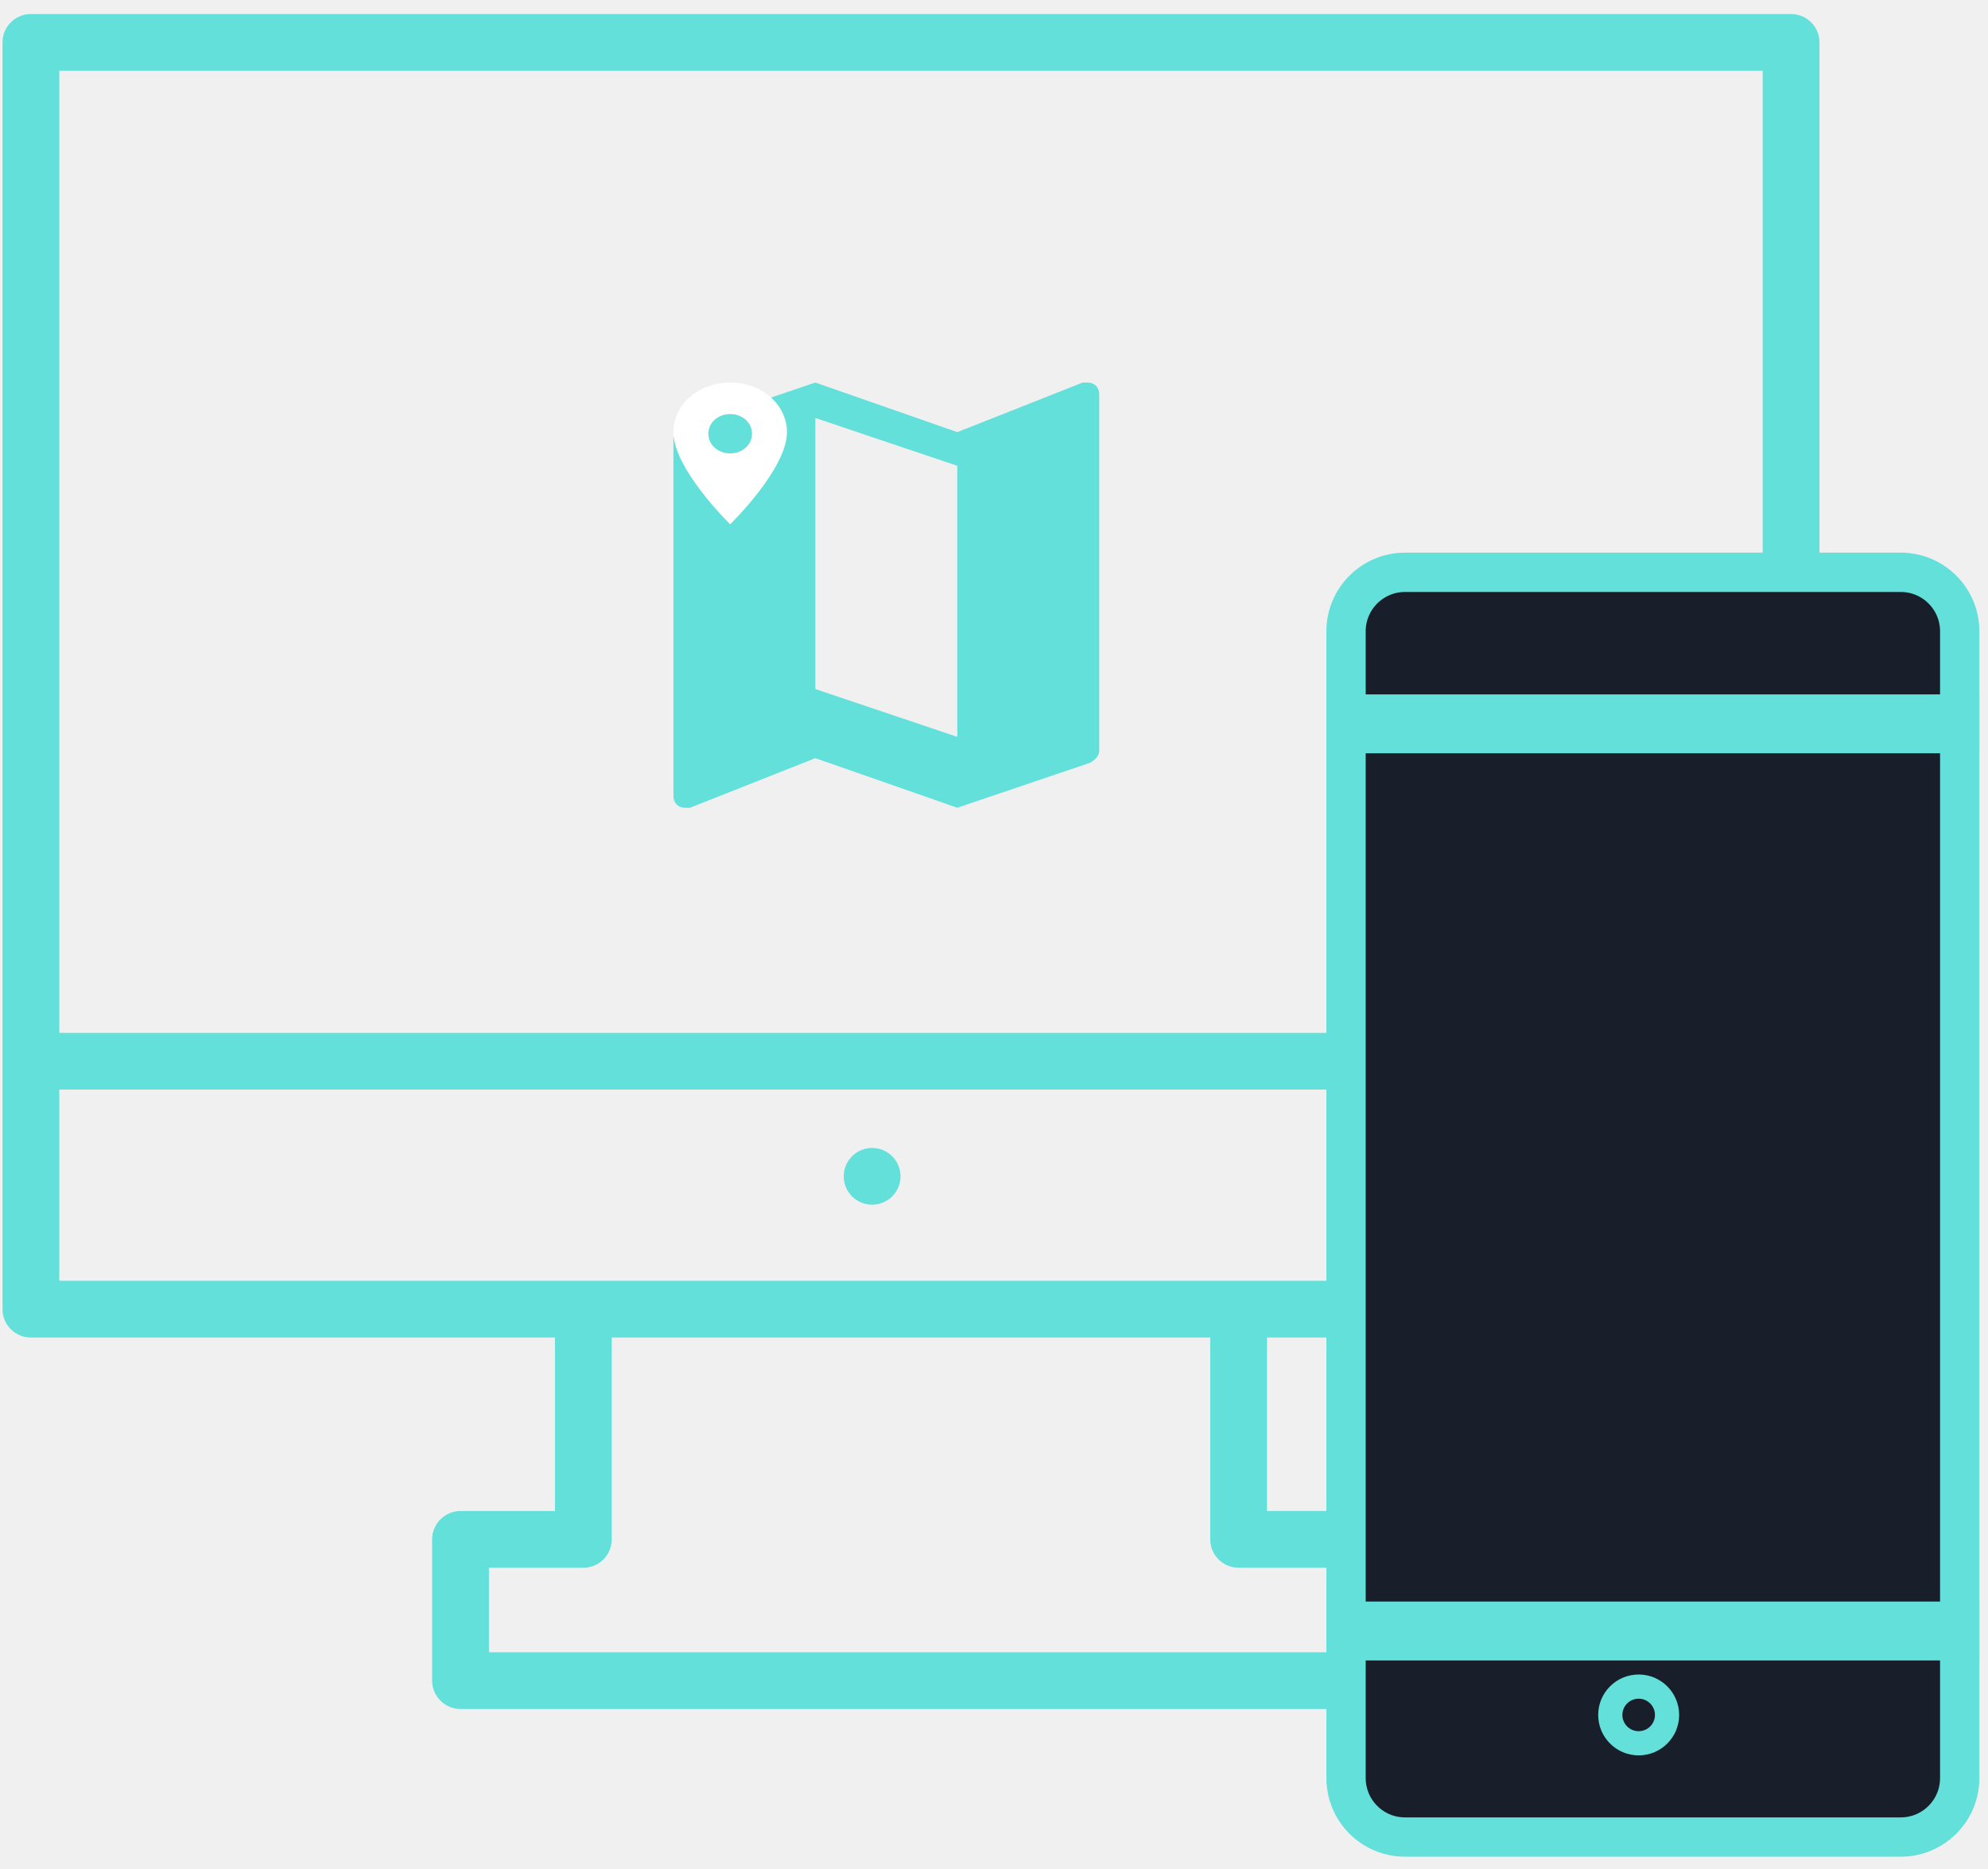
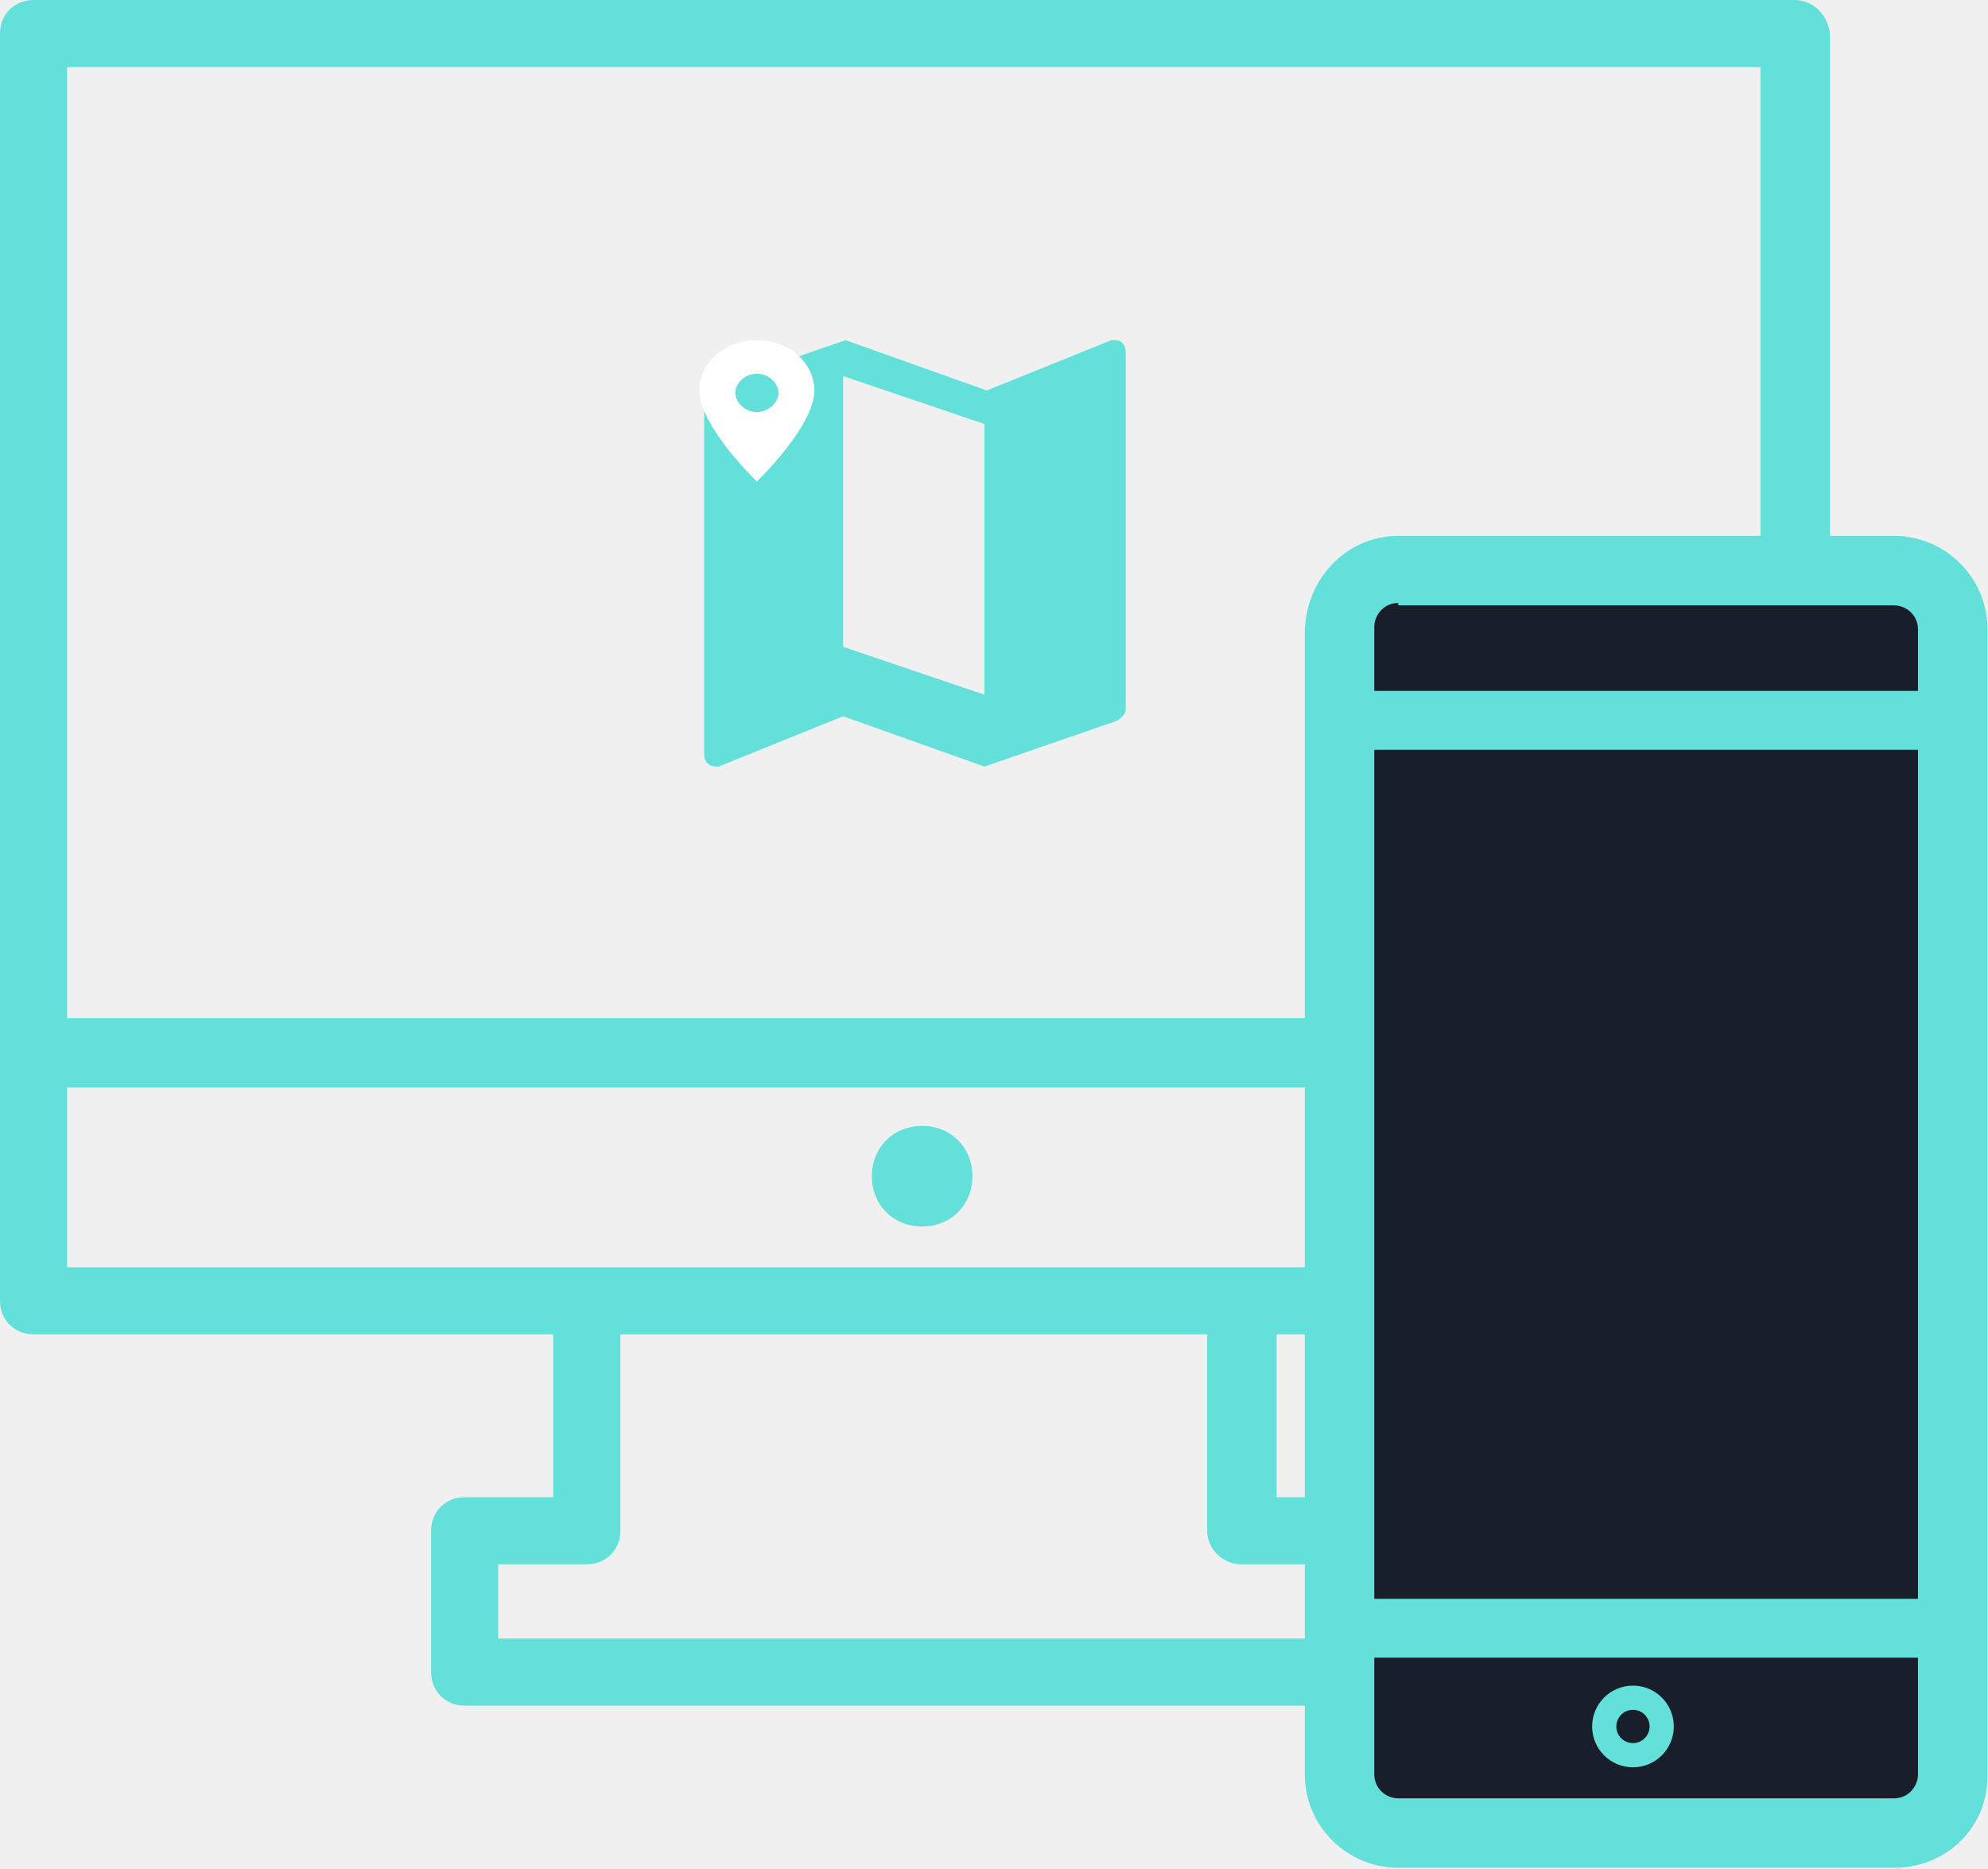
- <svg xmlns="http://www.w3.org/2000/svg" width="83" height="78">
-   <g fill="none" fill-rule="evenodd">
-     <path d="M2.476 53.466h71.117v-7.983H2.476v7.983zm49.237 11.977h3.943v3.529H20.413v-3.529h3.942c.656 0 1.185-.529 1.185-1.183v-8.427h24.988v8.427c0 .654.53 1.183 1.185 1.183zM2.476 43.116h71.117V2.95H2.476v40.165zM1.29.585C.635.585.105 1.114.105 1.768V54.65c0 .655.53 1.184 1.185 1.184h21.88v7.243h-3.943c-.655 0-1.185.532-1.185 1.184v5.895c0 .652.53 1.184 1.185 1.184h37.615c.654 0 1.185-.532 1.185-1.184V64.26c0-.652-.531-1.184-1.185-1.184h-3.944v-7.243h21.88c.655 0 1.186-.53 1.186-1.184V1.77c0-.655-.531-1.184-1.185-1.184H1.29z" fill="#62E0D9" />
-     <path d="M36.412 47.92c-.654 0-1.185.53-1.185 1.184a1.185 1.185 0 0 0 2.37 0c0-.653-.531-1.184-1.185-1.184" fill="#62E0D9" />
-     <g transform="translate(55.377 23.07)" stroke="#62E0D9">
-       <rect stroke-width="1.641" fill="#181F2B" x=".821" y=".821" width="25.621" height="52.795" rx="2.462" />
-       <path stroke-width="1.458" fill="#FFF" d="M.729 6.646h25.803v1H.729zM.729 44.515h25.803v1H.729z" />
-       <ellipse stroke-width="1.01" cx="13.038" cy="48.519" rx="1.185" ry="1.183" />
+ <svg xmlns="http://www.w3.org/2000/svg" version="1.1" id="Layer_1" x="0px" y="0px" viewBox="0 0 83 78" style="enable-background:new 0 0 83 78;" xml:space="preserve">
+   <style type="text/css">
+ 	.st0{fill:#62E0D9;}
+ 	.st1{fill-rule:evenodd;clip-rule:evenodd;fill:#62E0D9;}
+ 	.st2{fill-rule:evenodd;clip-rule:evenodd;fill:#181F2B;}
+ 	.st3{fill-rule:evenodd;clip-rule:evenodd;fill:#FFFFFF;stroke:#62E0D9;stroke-width:1.458;}
+ 	.st4{fill:none;stroke:#62E0D9;stroke-width:1.01;}
+ 	.st5{fill-rule:evenodd;clip-rule:evenodd;fill:#FFFFFF;}
+ </style>
+   <g>
+     <path class="st0" d="M74.9,0L1.4,0C0.6,0,0,0.6,0,1.4v52.9c0,0.8,0.6,1.4,1.4,1.4h21.7v6.8h-3.7c-0.8,0-1.4,0.6-1.4,1.4v5.9   c0,0.8,0.6,1.4,1.4,1.4H57c0.8,0,1.4-0.6,1.4-1.4v-5.9c0-0.8-0.6-1.4-1.4-1.4h-3.7v-6.8h21.7c0.8,0,1.4-0.6,1.4-1.4V1.4   C76.3,0.6,75.7,0,74.9,0z M51.8,65.3h3.7v3.1H20.8v-3.1h3.7c0.8,0,1.4-0.6,1.4-1.4v-8.2h24.5v8.2C50.4,64.7,51.1,65.3,51.8,65.3z    M73.5,45.4v7.5H2.8v-7.5H73.5z M73.5,2.8v39.7H2.8V2.8H73.5z" />
+     <path class="st1" d="M38.5,47c-1.2,0-2.1,0.9-2.1,2.1c0,1.2,0.9,2.1,2.1,2.1c1.2,0,2.1-0.9,2.1-2.1C40.6,47.9,39.7,47,38.5,47" />
+     <g transform="translate(55.377 23.07)">
+       <g>
+         <path class="st2" d="M3,0.7h20.7c1.4,0,2.5,1.1,2.5,2.5v47.9c0,1.4-1.1,2.5-2.5,2.5H3c-1.4,0-2.5-1.1-2.5-2.5V3.2     C0.6,1.8,1.7,0.7,3,0.7z" />
+         <path class="st0" d="M23.7,54.9H3c-2.1,0-3.9-1.7-3.9-3.9V3.2C-0.8,1,0.9-0.7,3-0.7h20.7c2.1,0,3.9,1.7,3.9,3.9v47.9     C27.6,53.2,25.9,54.9,23.7,54.9z M3,2.1c-0.6,0-1,0.5-1,1v47.9c0,0.6,0.5,1,1,1h20.7c0.6,0,1-0.5,1-1V3.2c0-0.6-0.5-1-1-1H3z" />
+       </g>
+       <path class="st3" d="M0.5,6.5h25.8v1H0.5V6.5z M0.5,44.4h25.8v1H0.5V44.4z" />
+       <ellipse class="st4" cx="12.8" cy="49" rx="1.2" ry="1.2" />
    </g>
    <g>
-       <path d="M45.4 15.969h-.197l-5.235 2.07-5.927-2.07-5.531 1.874c-.198.098-.395.197-.395.493v14.89c0 .297.197.494.494.494h.197l5.235-2.071 5.927 2.07 5.531-1.873c.198-.099.395-.296.395-.493V16.462c0-.296-.197-.493-.494-.493zM39.968 30.76l-5.927-1.997V17.448l5.927 1.997v11.316z" fill="#62E0D9" />
-       <path d="M30.485 15.969c-1.32 0-2.37.917-2.37 2.07 0 1.54 2.37 3.847 2.37 3.847s2.371-2.308 2.371-3.846c0-1.154-1.05-2.071-2.37-2.071zm0 2.958c-.51 0-.911-.361-.911-.821 0-.46.4-.822.911-.822s.912.361.912.822c0 .46-.401.821-.912.821z" fill="#FFF" />
+       <path class="st1" d="M46.6,14.2h-0.2l-5.2,2.1l-5.9-2.1l-5.5,1.9c-0.2,0.1-0.4,0.2-0.4,0.5v14.9c0,0.3,0.2,0.5,0.5,0.5H30l5.2-2.1    l5.9,2.1l5.5-1.9c0.2-0.1,0.4-0.3,0.4-0.5V14.7C47,14.4,46.8,14.2,46.6,14.2z M41.1,29l-5.9-2V15.7l5.9,2L41.1,29L41.1,29z" />
+       <path class="st5" d="M31.6,14.2c-1.3,0-2.4,0.9-2.4,2.1c0,1.5,2.4,3.8,2.4,3.8s2.4-2.3,2.4-3.8C34,15.2,33,14.2,31.6,14.2    L31.6,14.2z M31.6,17.2c-0.5,0-0.9-0.4-0.9-0.8s0.4-0.8,0.9-0.8c0.5,0,0.9,0.4,0.9,0.8C32.5,16.8,32.1,17.2,31.6,17.2z" />
    </g>
  </g>
</svg>
